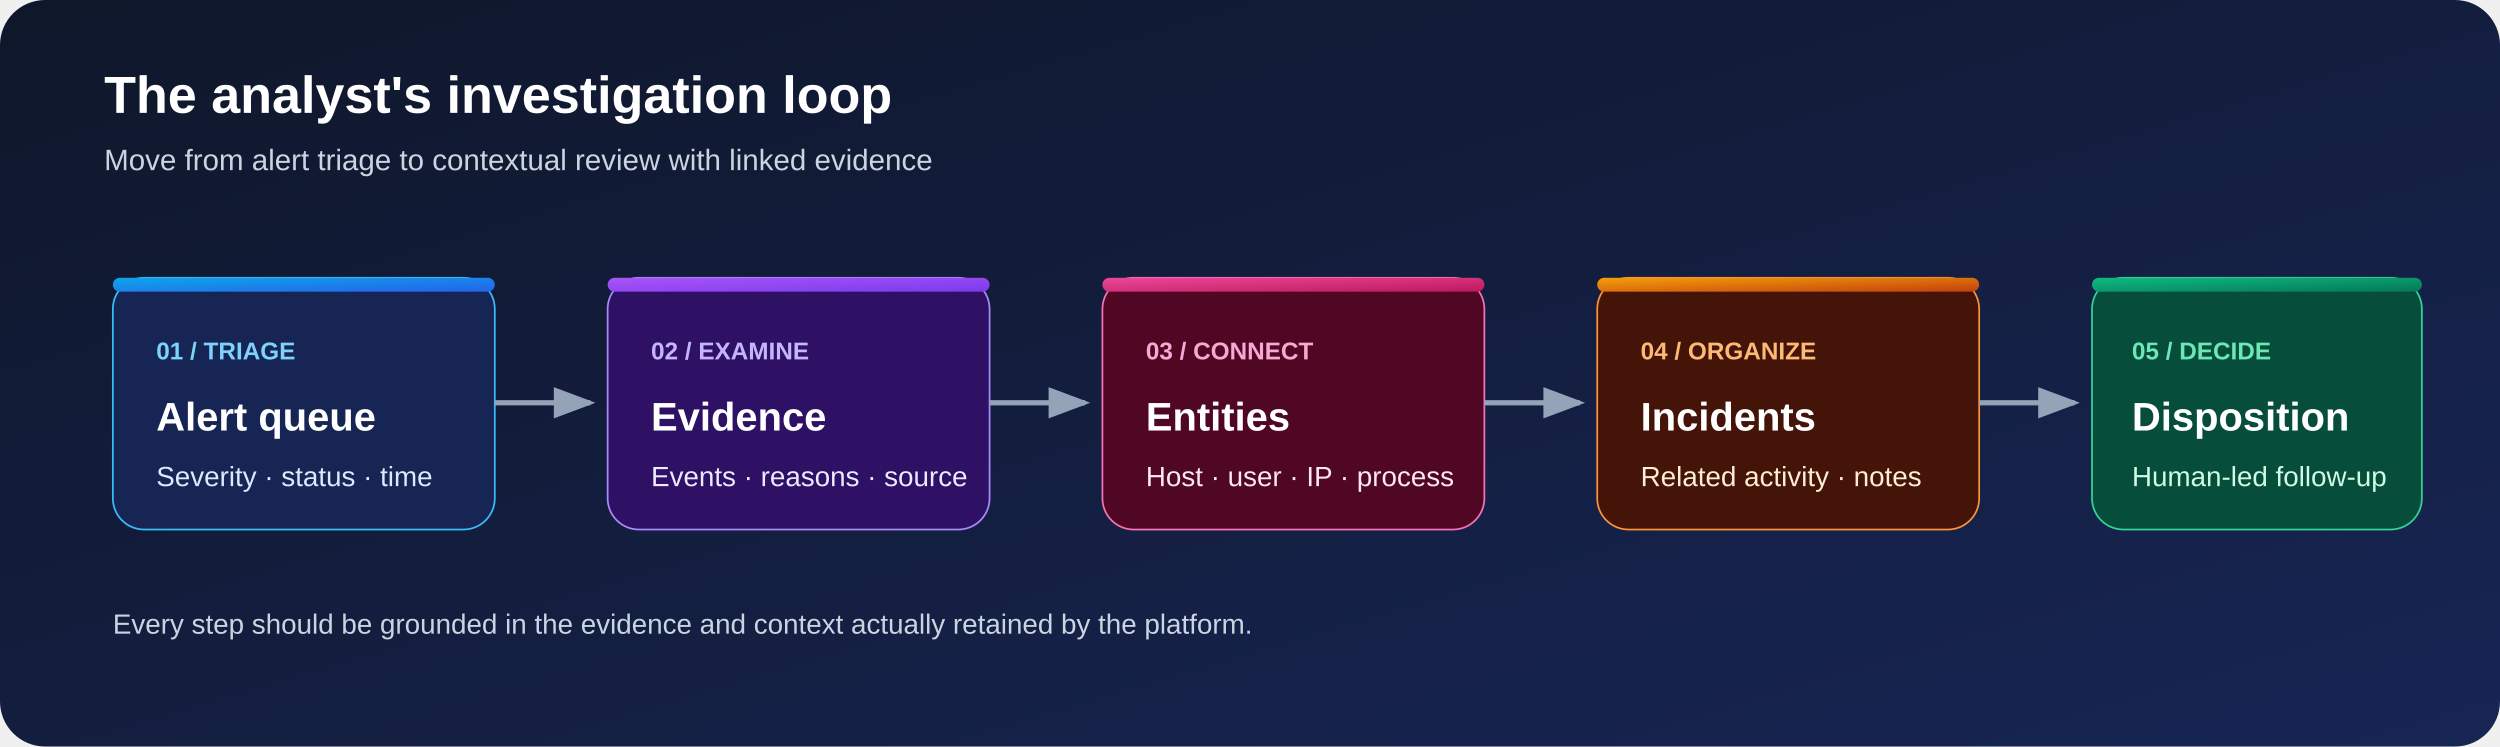
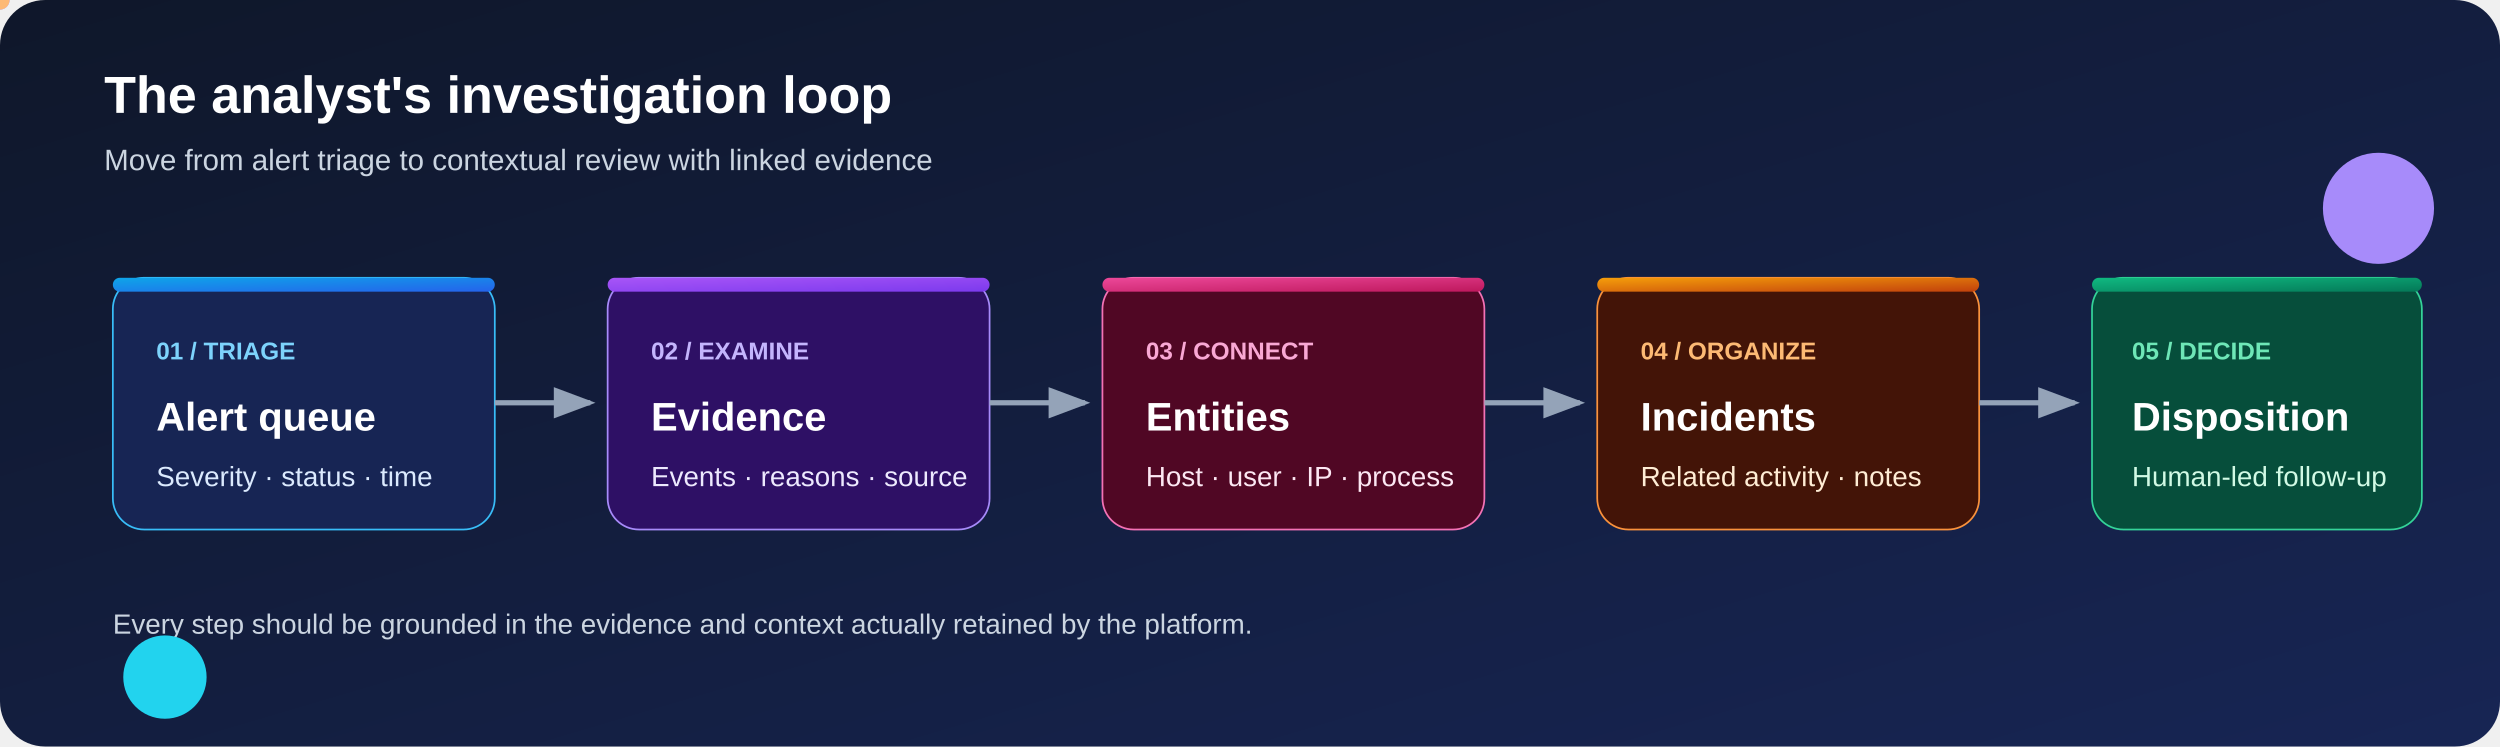
<svg xmlns="http://www.w3.org/2000/svg" width="1440" height="430" viewBox="0 0 1440 430" role="img" aria-labelledby="title desc">
  <defs>
    <linearGradient id="bg" x2="1" y2="1">
      <stop stop-color="#0f172a" />
      <stop offset="1" stop-color="#172554" />
    </linearGradient>
    <linearGradient id="p1" x2="1" y2="1">
      <stop stop-color="#0ea5e9" />
      <stop offset="1" stop-color="#2563eb" />
    </linearGradient>
    <linearGradient id="p2" x2="1" y2="1">
      <stop stop-color="#a855f7" />
      <stop offset="1" stop-color="#7c3aed" />
    </linearGradient>
    <linearGradient id="p3" x2="1" y2="1">
      <stop stop-color="#ec4899" />
      <stop offset="1" stop-color="#be185d" />
    </linearGradient>
    <linearGradient id="p4" x2="1" y2="1">
      <stop stop-color="#f59e0b" />
      <stop offset="1" stop-color="#c2410c" />
    </linearGradient>
    <linearGradient id="p5" x2="1" y2="1">
      <stop stop-color="#10b981" />
      <stop offset="1" stop-color="#047857" />
    </linearGradient>
    <marker id="arr" markerWidth="9" markerHeight="9" refX="7" refY="3" orient="auto">
      <path d="M0 0L8 3L0 6Z" fill="#94a3b8" />
    </marker>
  </defs>
+   <style>
+  @keyframes ambientPulse {0%,100%{opacity:.08;transform:scale(1)}50%{opacity:.19;transform:scale(1.12)}}
+  .ambient {transform-box:fill-box;transform-origin:center;animation:ambientPulse 7s ease-in-out infinite}
+  @media (prefers-reduced-motion:reduce){.ambient{animation:none}}
+  </style>
  <rect width="1440" height="430" rx="26" fill="url(#bg)" />
  <text x="60" y="65" fill="#fff" font-family="Arial" font-size="30" font-weight="800">The analyst's investigation loop</text>
  <text x="60" y="98" fill="#cbd5e1" font-family="Arial" font-size="17">Move from alert triage to contextual review with linked evidence</text>
  <g font-family="Arial">
    <rect x="65" y="160" width="220" height="145" rx="18" fill="#172554" stroke="#38bdf8" />
    <rect x="65" y="160" width="220" height="8" rx="4" fill="url(#p1)" />
    <text x="90" y="207" fill="#7dd3fc" font-size="14" font-weight="700">01 / TRIAGE</text>
    <text x="90" y="248" fill="#fff" font-size="23" font-weight="700">Alert queue</text>
    <text x="90" y="280" fill="#dbeafe" font-size="16">Severity · status · time</text>
    <rect x="350" y="160" width="220" height="145" rx="18" fill="#2e1065" stroke="#a78bfa" />
    <rect x="350" y="160" width="220" height="8" rx="4" fill="url(#p2)" />
    <text x="375" y="207" fill="#c4b5fd" font-size="14" font-weight="700">02 / EXAMINE</text>
    <text x="375" y="248" fill="#fff" font-size="23" font-weight="700">Evidence</text>
    <text x="375" y="280" fill="#ede9fe" font-size="16">Events · reasons · source</text>
    <rect x="635" y="160" width="220" height="145" rx="18" fill="#500724" stroke="#f472b6" />
    <rect x="635" y="160" width="220" height="8" rx="4" fill="url(#p3)" />
    <text x="660" y="207" fill="#f9a8d4" font-size="14" font-weight="700">03 / CONNECT</text>
    <text x="660" y="248" fill="#fff" font-size="23" font-weight="700">Entities</text>
    <text x="660" y="280" fill="#fce7f3" font-size="16">Host · user · IP · process</text>
    <rect x="920" y="160" width="220" height="145" rx="18" fill="#431407" stroke="#fb923c" />
    <rect x="920" y="160" width="220" height="8" rx="4" fill="url(#p4)" />
    <text x="945" y="207" fill="#fdba74" font-size="14" font-weight="700">04 / ORGANIZE</text>
    <text x="945" y="248" fill="#fff" font-size="23" font-weight="700">Incidents</text>
    <text x="945" y="280" fill="#ffedd5" font-size="16">Related activity · notes</text>
    <rect x="1205" y="160" width="190" height="145" rx="18" fill="#064e3b" stroke="#34d399" />
    <rect x="1205" y="160" width="190" height="8" rx="4" fill="url(#p5)" />
    <text x="1228" y="207" fill="#6ee7b7" font-size="14" font-weight="700">05 / DECIDE</text>
    <text x="1228" y="248" fill="#fff" font-size="23" font-weight="700">Disposition</text>
    <text x="1228" y="280" fill="#d1fae5" font-size="16">Human-led follow-up</text>
  </g>
  <g stroke="#94a3b8" stroke-width="3" fill="none" marker-end="url(#arr)">
    <path d="M285 232H340" />
    <path d="M570 232H625" />
    <path d="M855 232H910" />
    <path d="M1140 232H1195" />
  </g>
  <text x="65" y="365" fill="#cbd5e1" font-family="Arial" font-size="16">Every step should be grounded in the evidence and context actually retained by the platform.</text>
+   <g aria-hidden="true">
+     <circle class="ambient" cx="1370" cy="120" r="32" fill="#a78bfa" />
+     <circle class="ambient" cx="95" cy="390" r="24" fill="#22d3ee" style="animation-delay:-3s" />
+     <circle r="5.5" fill="#7dd3fc" opacity=".98" filter="url(#none)">
+       <animateMotion dur="1.50s" begin="0.00s" repeatCount="indefinite" path="M285 232H340" />
+       <animate attributeName="r" values="3.5;6;3.5" dur="1.2s" repeatCount="indefinite" />
+     </circle>
+     <circle r="5.5" fill="#c4b5fd" opacity=".98" filter="url(#none)">
+       <animateMotion dur="1.67s" begin="0.23s" repeatCount="indefinite" path="M570 232H625" />
+       <animate attributeName="r" values="3.5;6;3.5" dur="1.2s" repeatCount="indefinite" />
+     </circle>
+     <circle r="5.5" fill="#f9a8d4" opacity=".98" filter="url(#none)">
+       <animateMotion dur="1.84s" begin="0.46s" repeatCount="indefinite" path="M855 232H910" />
+       <animate attributeName="r" values="3.5;6;3.5" dur="1.2s" repeatCount="indefinite" />
+     </circle>
+     <circle r="5.5" fill="#fdba74" opacity=".98" filter="url(#none)">
+       <animateMotion dur="2.01s" begin="0.69s" repeatCount="indefinite" path="M1140 232H1195" />
+       <animate attributeName="r" values="3.5;6;3.5" dur="1.2s" repeatCount="indefinite" />
+     </circle>
+   </g>
</svg>
